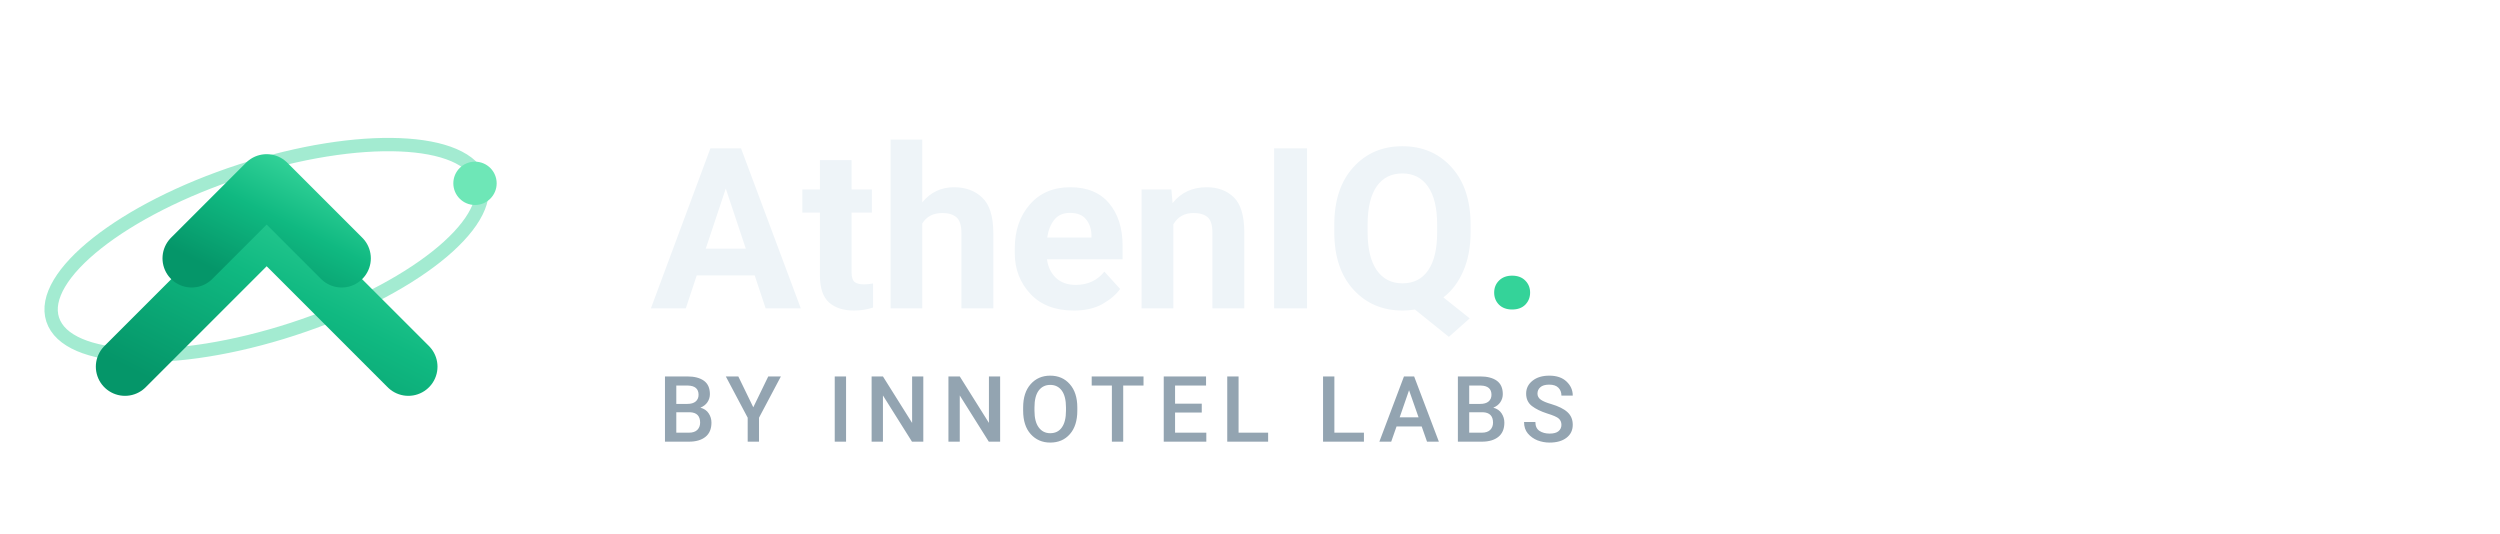
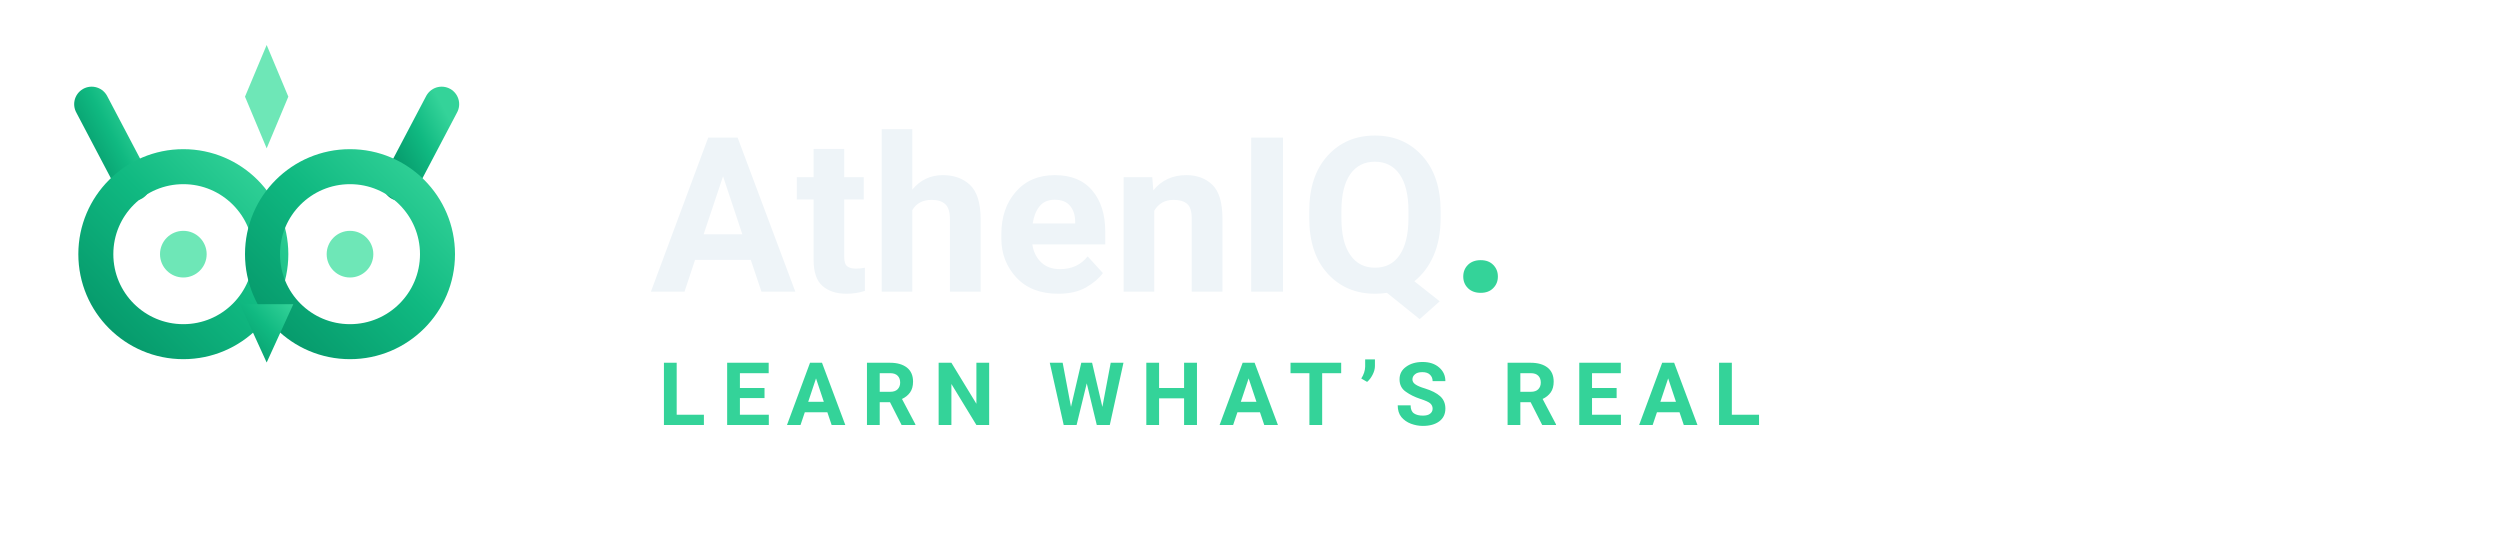
<svg xmlns="http://www.w3.org/2000/svg" viewBox="0 0 300 64" role="img" aria-label="AthenIQ — an Innotel Labs product">
  <defs>
-     <linearGradient id="atheniq-chevron" x1="0" y1="1" x2="1" y2="0">
+     <linearGradient id="atheniq-owl" x1="0" y1="1" x2="1" y2="0">
      <stop offset="0" stop-color="#059669" />
      <stop offset="0.55" stop-color="#10b981" />
      <stop offset="1" stop-color="#34d399" />
    </linearGradient>
  </defs>
  <g>
-     <ellipse cx="32" cy="30" rx="27" ry="10" transform="rotate(-18 32 30)" fill="none" stroke="#34d399" stroke-opacity="0.45" stroke-width="1.6" />
-     <circle cx="57" cy="22" r="2.6" fill="#6ee7b7" />
-     <path d="M15 44 L32 27 L49 44" fill="none" stroke="url(#atheniq-chevron)" stroke-width="7" stroke-linecap="round" stroke-linejoin="round" />
-     <path d="M23 31 L32 22 L41 31" fill="none" stroke="url(#atheniq-chevron)" stroke-width="7" stroke-linecap="round" stroke-linejoin="round" />
+     <g fill="none" stroke="url(#atheniq-owl)" stroke-width="4.2" stroke-linecap="round">
+       <path d="M16 22 L11 12.5" />
+       <path d="M48 22 L53 12.5" />
+       <circle cx="22" cy="30.5" r="10.5" />
+       <circle cx="42" cy="30.5" r="10.5" />
+     </g>
+     <circle cx="22" cy="30.5" r="2.8" fill="#6ee7b7" />
+     <circle cx="42" cy="30.5" r="2.8" fill="#6ee7b7" />
+     <path d="M28.8 36.5 L35.2 36.5 L32 43.5 Z" fill="url(#atheniq-owl)" />
+     <path d="M32 5.4 L34.6 11.6 L32 17.8 L29.4 11.6 Z" fill="#6ee7b7" />
  </g>
-   <text x="78" y="37" font-family="ui-sans-serif, system-ui, 'Segoe UI', Roboto, Helvetica, Arial, sans-serif" font-size="27" font-weight="700" letter-spacing="0.2" fill="#eef4f8">AthenIQ<tspan fill="#34d399">.</tspan>
+   <text x="78" y="35" font-family="ui-sans-serif, system-ui, 'Segoe UI', Roboto, Helvetica, Arial, sans-serif" font-size="26" font-weight="700" letter-spacing="0.2" fill="#eef4f8">AthenIQ<tspan fill="#34d399">.</tspan>
  </text>
-   <text x="79" y="53" font-family="ui-sans-serif, system-ui, 'Segoe UI', Roboto, Helvetica, Arial, sans-serif" font-size="11" font-weight="500" letter-spacing="1.4" fill="#93a4b1">BY INNOTEL LABS</text>
+   <text x="79" y="51" font-family="ui-sans-serif, system-ui, 'Segoe UI', Roboto, Helvetica, Arial, sans-serif" font-size="10.5" font-weight="600" letter-spacing="1.9" fill="#34d399">LEARN WHAT’S REAL</text>
</svg>
